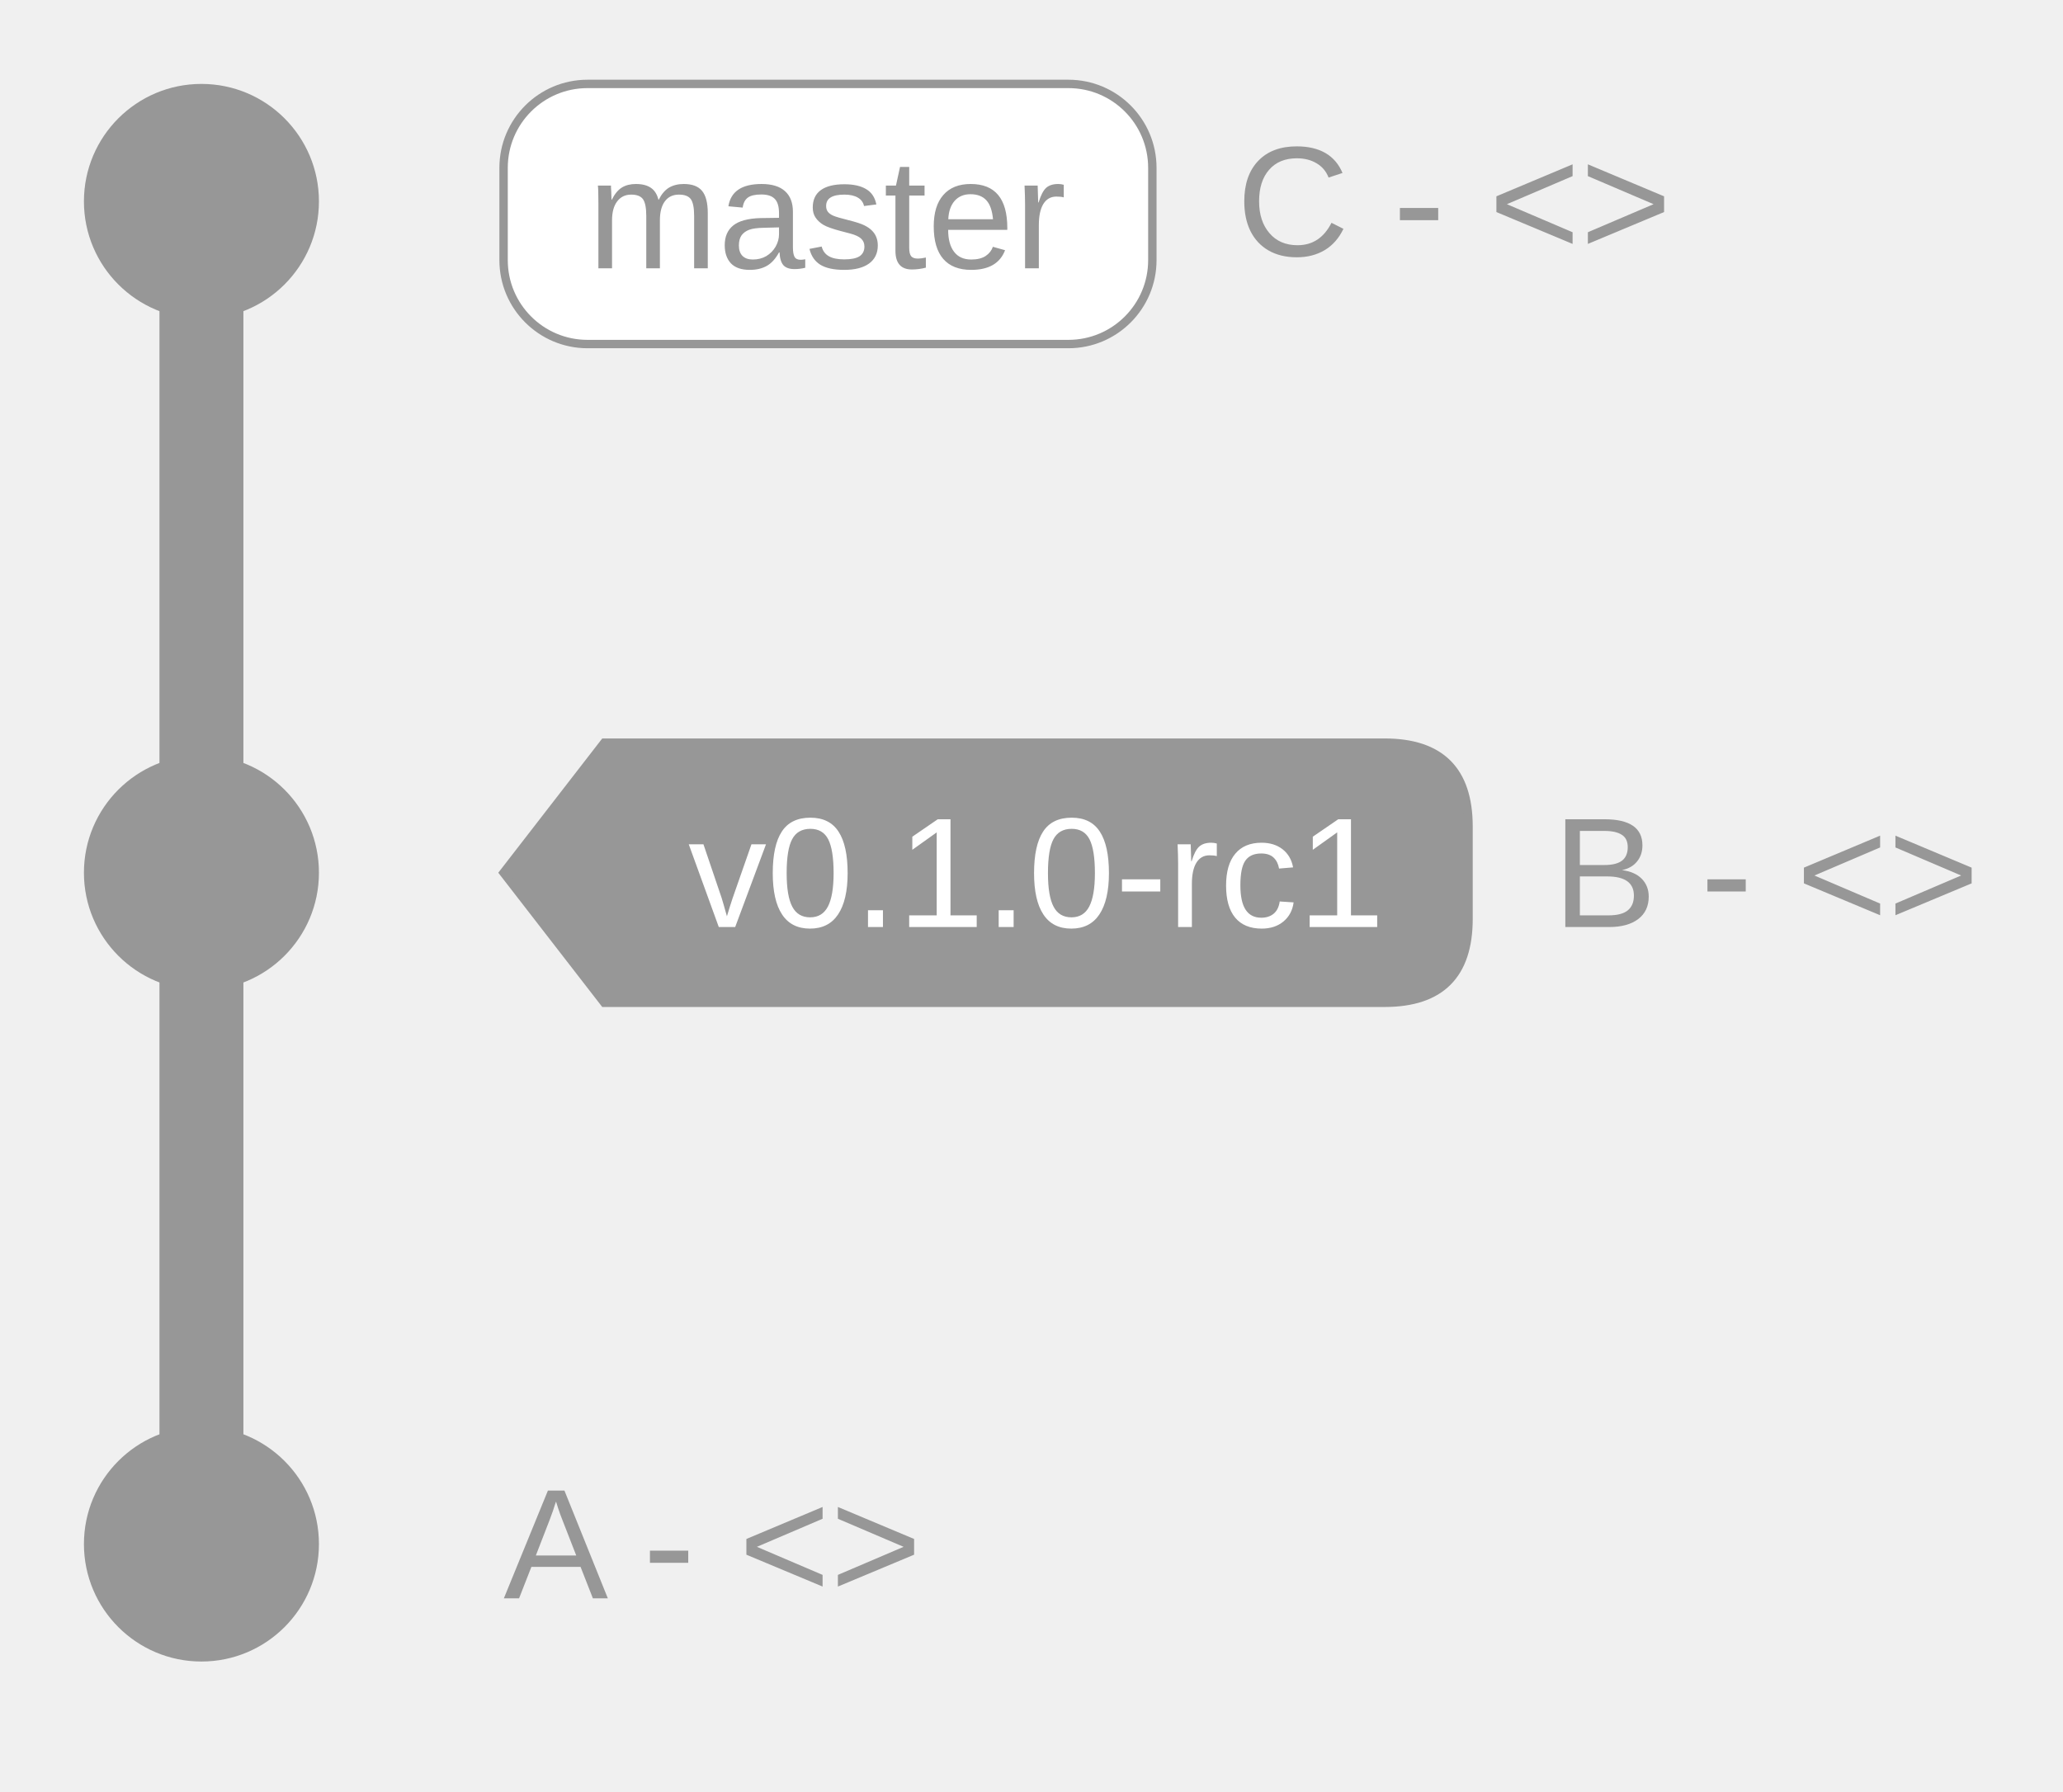
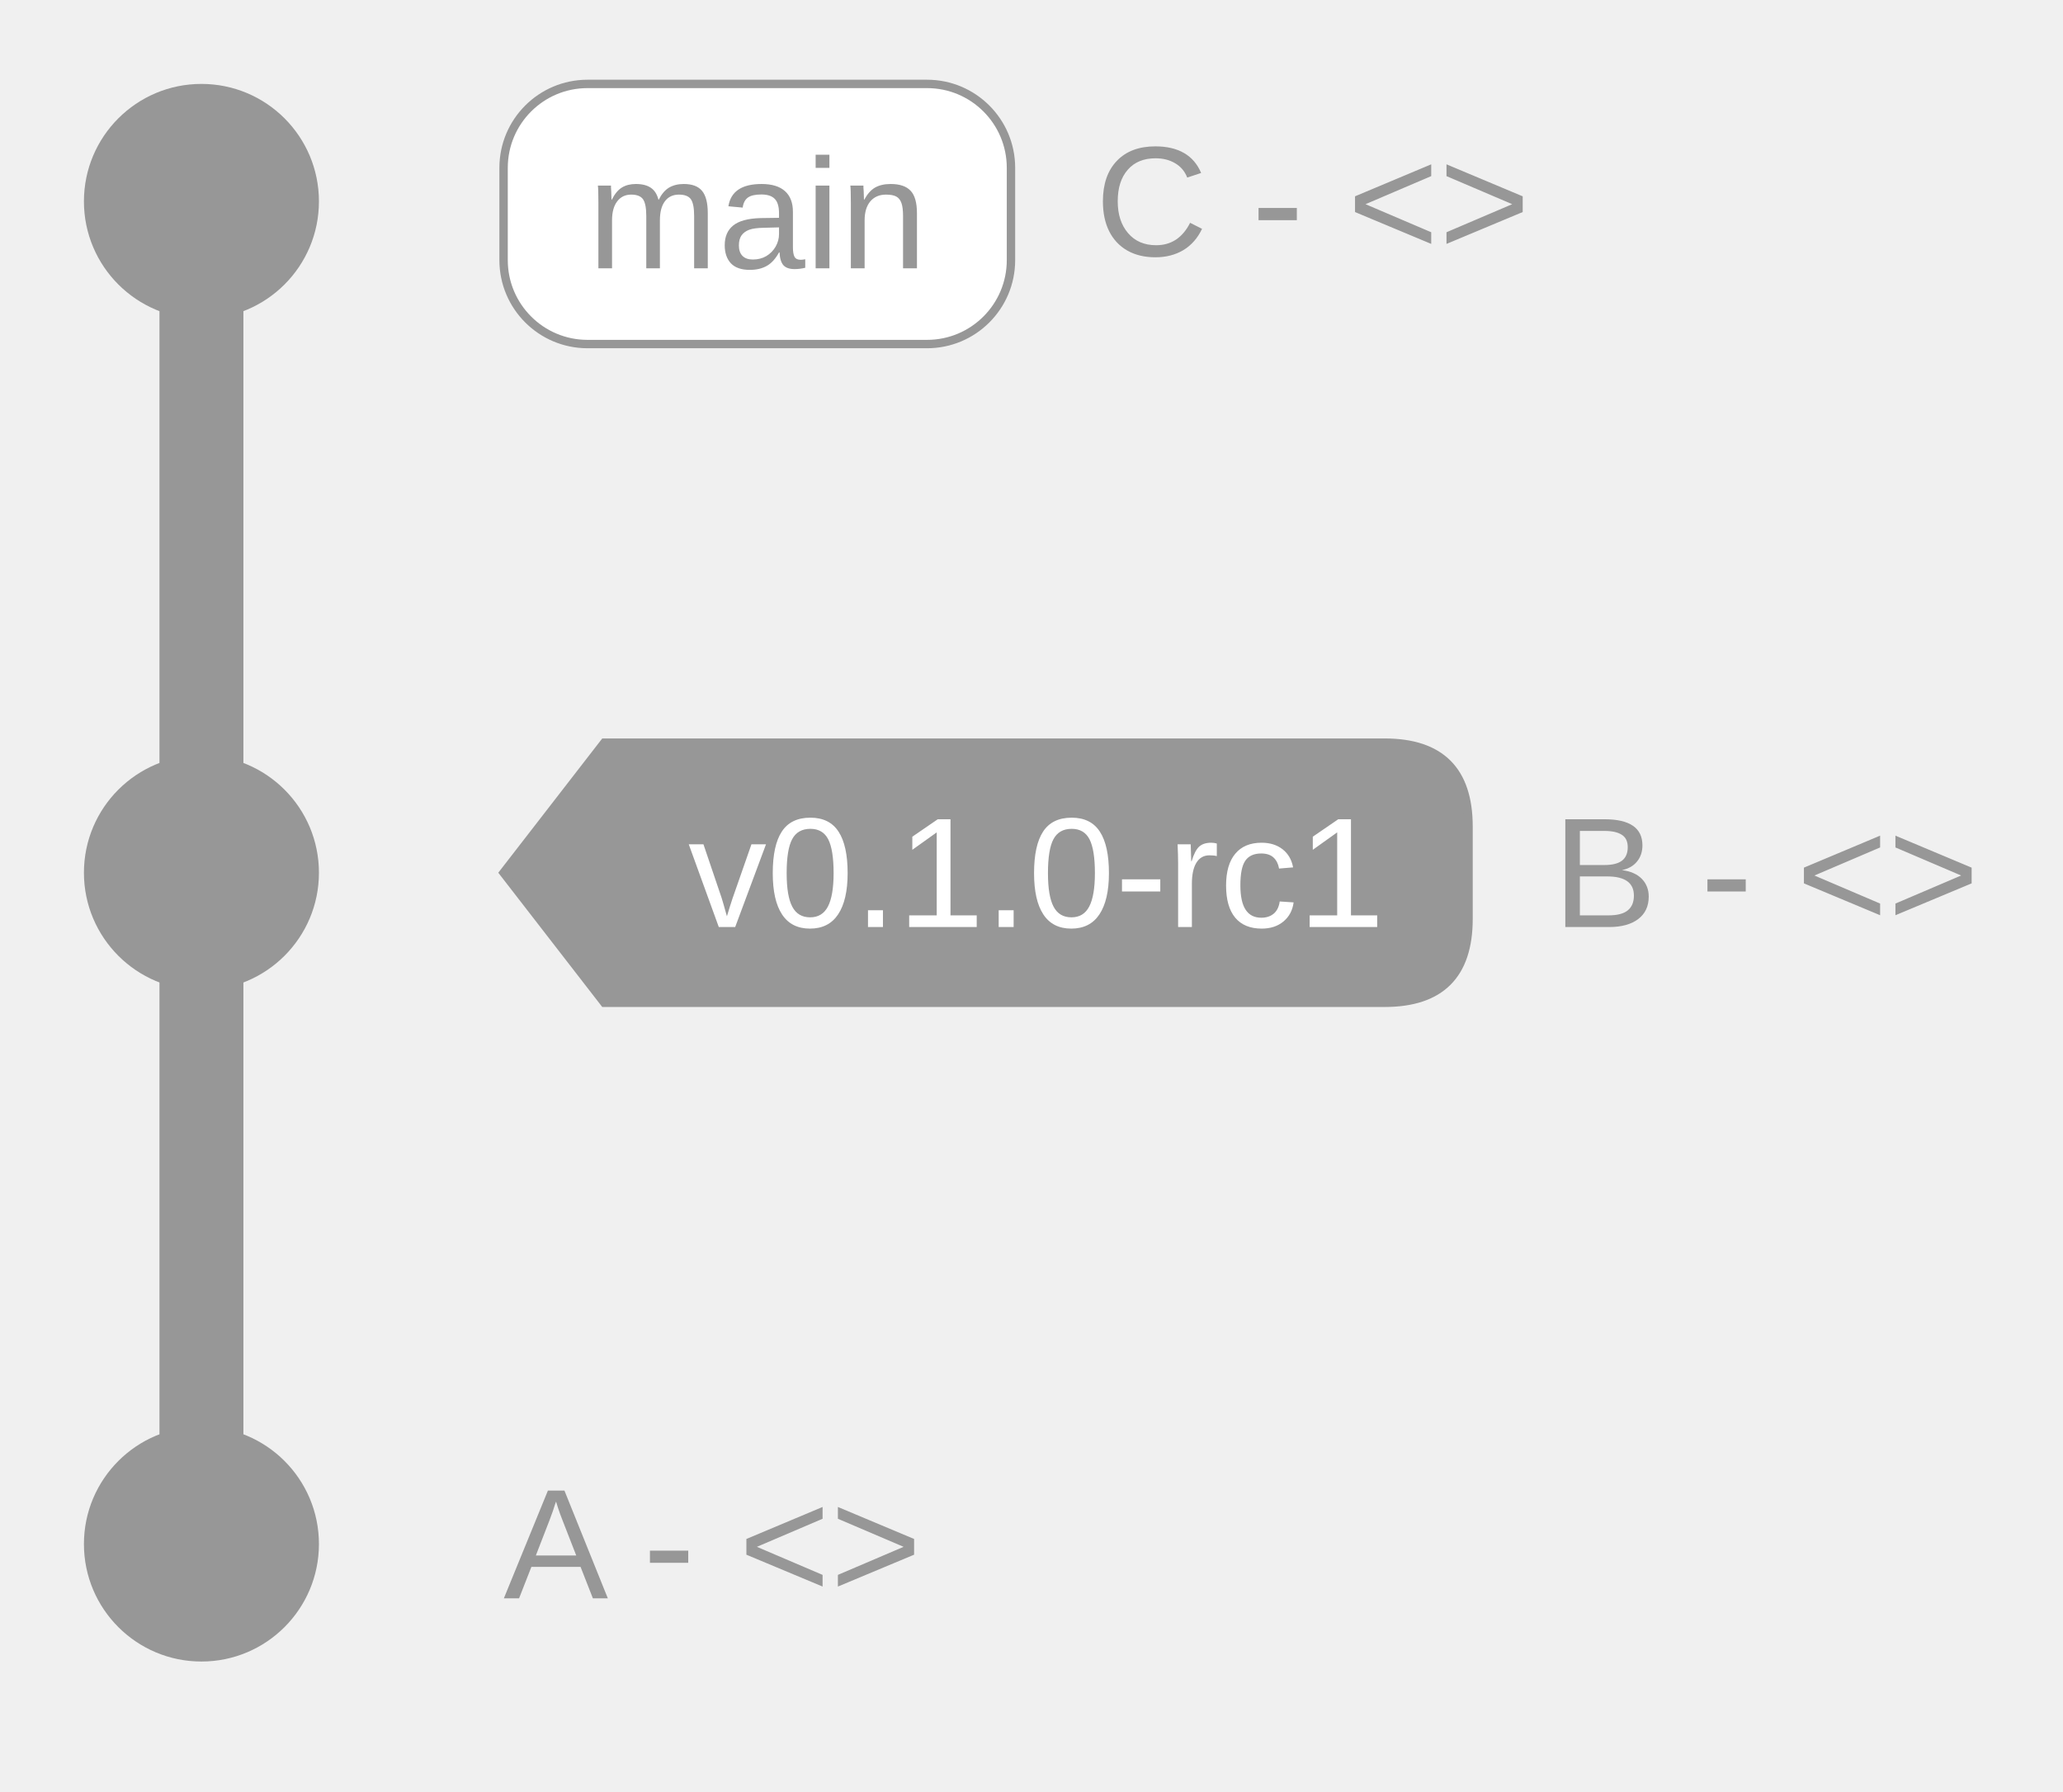
<svg xmlns="http://www.w3.org/2000/svg" xmlns:xlink="http://www.w3.org/1999/xlink" width="245.797" height="213.5">
  <path d="M24 184v-80-80" fill="transparent" stroke="#979797" stroke-width="10" />
  <g transform="translate(10 170)">
    <defs>
      <clipPath id="b">
        <use href="#a" xlink:href="#a" />
      </clipPath>
      <circle cx="14" cy="14" r="14" id="a" fill="#979797" />
    </defs>
    <use href="#a" xlink:href="#a" clip-path="url(#b)" stroke-width="0" />
  </g>
  <text alignment-baseline="central" dominant-baseline="central" fill="#979797" style="font:14pt Arial" transform="translate(60 184)">
        A - &lt;&gt;
    </text>
  <g transform="translate(10 90)">
    <defs>
      <clipPath id="d">
        <use href="#c" xlink:href="#c" />
      </clipPath>
      <circle cx="14" cy="14" r="14" id="c" fill="#979797" />
    </defs>
    <use href="#c" xlink:href="#c" clip-path="url(#d)" stroke-width="0" />
  </g>
  <text alignment-baseline="central" dominant-baseline="central" fill="#979797" style="font:14pt Arial" transform="translate(184.969 104)">
        B - &lt;&gt;
    </text>
  <g data-offset="12">
    <path d="M60 104l12 15.5h92.969q10 0 10-10v-11q0-10-10-10H72h0z" fill="#979797" stroke="#979797" />
    <text alignment-baseline="central" dominant-baseline="central" fill="#fff" style="font:14pt Arial" x="22" transform="translate(60 104)">
            v0.1.0-rc1
        </text>
  </g>
  <g>
    <g transform="translate(10 10)">
      <defs>
        <clipPath id="f">
          <use href="#e" xlink:href="#e" />
        </clipPath>
        <circle cx="14" cy="14" r="14" id="e" fill="#979797" />
      </defs>
      <use href="#e" xlink:href="#e" clip-path="url(#f)" stroke-width="0" />
    </g>
-     <text alignment-baseline="central" dominant-baseline="central" fill="#979797" style="font:14pt Arial" transform="translate(147.297 24)">
+     <text alignment-baseline="central" dominant-baseline="central" fill="#979797" style="font:14pt Arial" transform="translate(130.453 24)">
            C - &lt;&gt;
        </text>
    <g transform="translate(60 10)">
-       <rect width="77.297" height="31" rx="10" fill="#fff" stroke="#979797" />
+       <rect width="60.453" height="31" rx="10" fill="#fff" stroke="#979797" />
      <text alignment-baseline="central" dominant-baseline="central" fill="#979797" style="font:14pt Arial" x="10" y="15.5">
-                 master
+                 main
            </text>
    </g>
  </g>
</svg>
